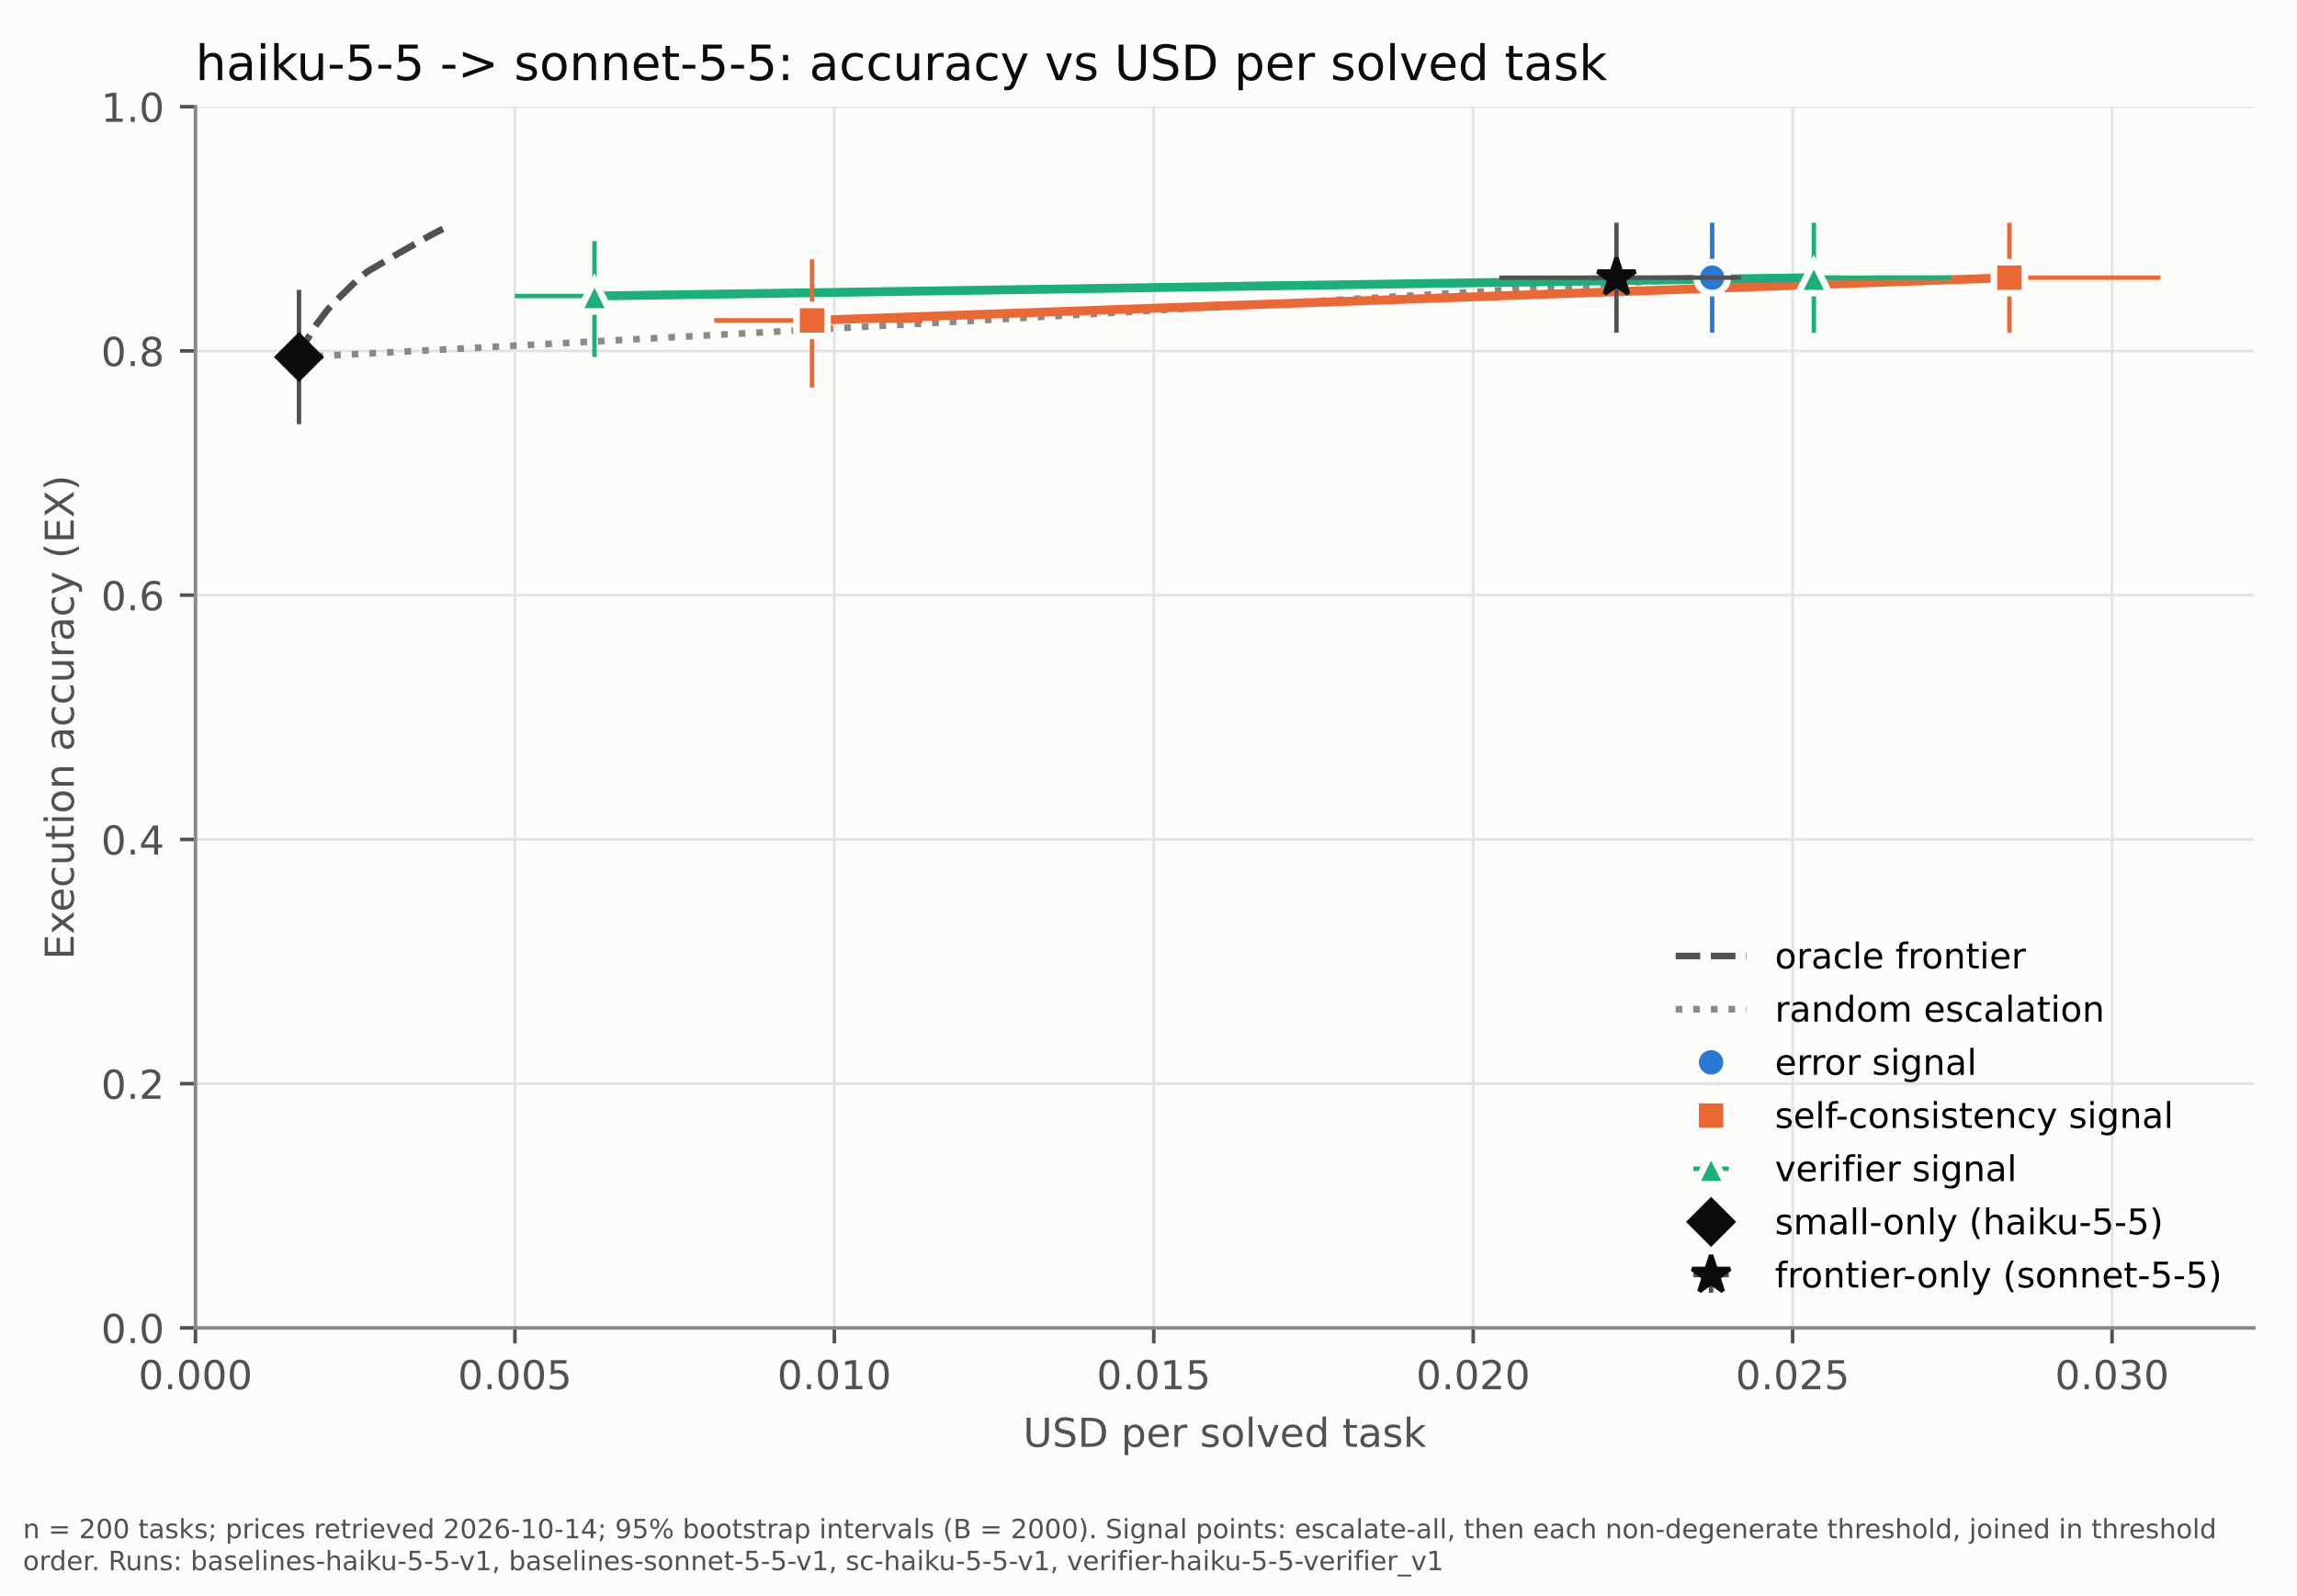
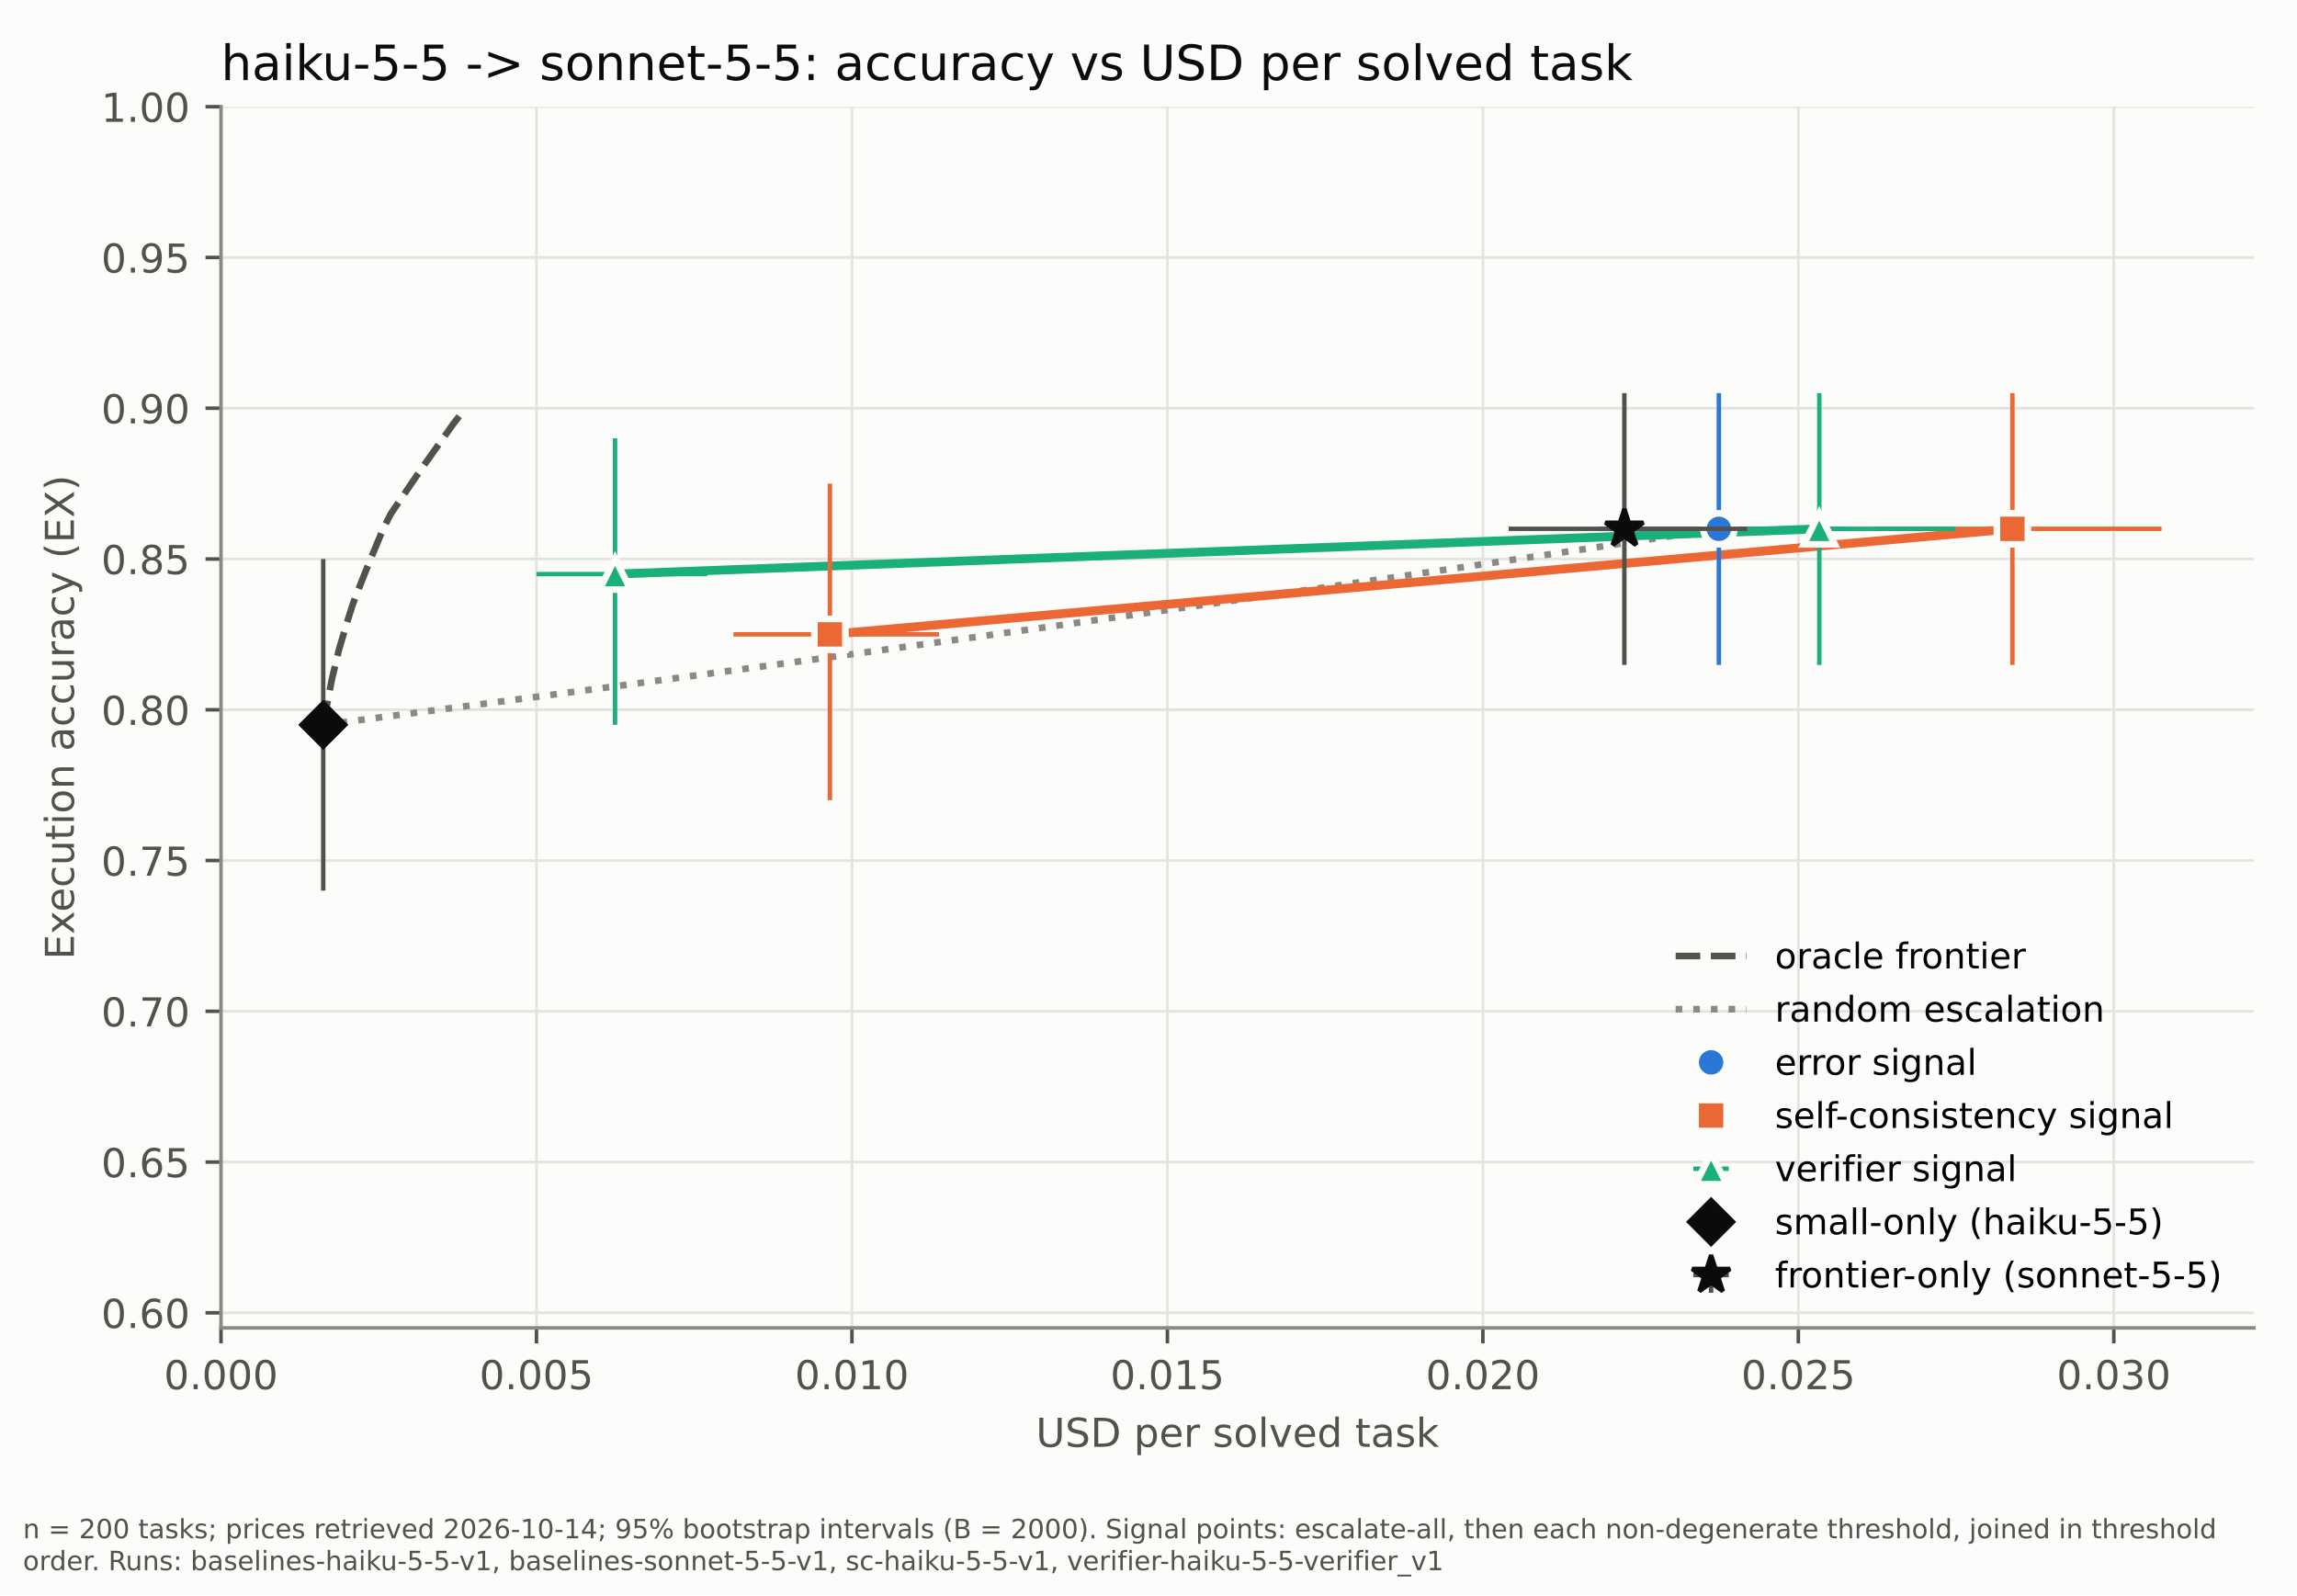
<svg xmlns="http://www.w3.org/2000/svg" xmlns:xlink="http://www.w3.org/1999/xlink" width="518.4pt" height="360pt" viewBox="0 0 518.4 360" version="1.1">
  <defs>
    <style type="text/css">*{stroke-linejoin: round; stroke-linecap: butt}</style>
  </defs>
  <g id="figure_1">
    <g id="patch_1">
      <path d="M 0 360  L 518.4 360  L 518.4 0  L 0 0  z " style="fill: #fcfcfb" />
    </g>
    <g id="axes_1">
      <g id="patch_2">
-         <path d="M 44.12 299.68  L 508.68 299.68  L 508.68 24.077  L 44.12 24.077  z " style="fill: #fcfcfb" />
+         <path d="M 49.88 299.68  L 508.68 299.68  L 508.68 24.077  L 49.88 24.077  z " style="fill: #fcfcfb" />
      </g>
      <g id="matplotlib.axis_1">
        <g id="xtick_1">
          <g id="line2d_1">
-             <path d="M 44.12 299.68  L 44.12 24.077  " clip-path="url(#p2592dd1ac9)" style="fill: none; stroke: #e4e3df; stroke-width: 0.6; stroke-linecap: square" />
+             <path d="M 49.88 299.68  L 49.88 24.077  " clip-path="url(#pf65596e680)" style="fill: none; stroke: #e4e3df; stroke-width: 0.6; stroke-linecap: square" />
          </g>
          <g id="line2d_2">
            <defs>
              <path id="m976dc14677" d="M 0 0  L 0 3.5  " style="stroke: #52514e; stroke-width: 0.8" />
            </defs>
            <g>
-               <use xlink:href="#m976dc14677" x="44.12" y="299.68" style="fill: #52514e; stroke: #52514e; stroke-width: 0.8" />
+               <use xlink:href="#m976dc14677" x="49.88" y="299.68" style="fill: #52514e; stroke: #52514e; stroke-width: 0.8" />
            </g>
          </g>
          <g id="text_1">
-             <text style="font-size: 9px; font-family: 'DejaVu Sans', 'Bitstream Vera Sans', 'Computer Modern Sans Serif', 'Lucida Grande', 'Verdana', 'Geneva', 'Lucid', 'Arial', 'Helvetica', 'Avant Garde', sans-serif; text-anchor: middle; fill: #52514e" x="44.12" y="313.518" transform="rotate(-0 44.12 313.5179)">0.000</text>
+             <text style="font-size: 9px; font-family: 'DejaVu Sans', 'Bitstream Vera Sans', 'Computer Modern Sans Serif', 'Lucida Grande', 'Verdana', 'Geneva', 'Lucid', 'Arial', 'Helvetica', 'Avant Garde', sans-serif; text-anchor: middle; fill: #52514e" x="49.88" y="313.518" transform="rotate(-0 49.88 313.5179)">0.000</text>
          </g>
        </g>
        <g id="xtick_2">
          <g id="line2d_3">
-             <path d="M 116.21 299.68  L 116.21 24.077  " clip-path="url(#p2592dd1ac9)" style="fill: none; stroke: #e4e3df; stroke-width: 0.6; stroke-linecap: square" />
+             <path d="M 121.076 299.68  L 121.076 24.077  " clip-path="url(#pf65596e680)" style="fill: none; stroke: #e4e3df; stroke-width: 0.6; stroke-linecap: square" />
          </g>
          <g id="line2d_4">
            <g>
-               <use xlink:href="#m976dc14677" x="116.21" y="299.68" style="fill: #52514e; stroke: #52514e; stroke-width: 0.8" />
+               <use xlink:href="#m976dc14677" x="121.076" y="299.68" style="fill: #52514e; stroke: #52514e; stroke-width: 0.8" />
            </g>
          </g>
          <g id="text_2">
-             <text style="font-size: 9px; font-family: 'DejaVu Sans', 'Bitstream Vera Sans', 'Computer Modern Sans Serif', 'Lucida Grande', 'Verdana', 'Geneva', 'Lucid', 'Arial', 'Helvetica', 'Avant Garde', sans-serif; text-anchor: middle; fill: #52514e" x="116.21" y="313.518" transform="rotate(-0 116.21 313.5179)">0.005</text>
+             <text style="font-size: 9px; font-family: 'DejaVu Sans', 'Bitstream Vera Sans', 'Computer Modern Sans Serif', 'Lucida Grande', 'Verdana', 'Geneva', 'Lucid', 'Arial', 'Helvetica', 'Avant Garde', sans-serif; text-anchor: middle; fill: #52514e" x="121.076" y="313.518" transform="rotate(-0 121.0762 313.5179)">0.005</text>
          </g>
        </g>
        <g id="xtick_3">
          <g id="line2d_5">
-             <path d="M 188.3 299.68  L 188.3 24.077  " clip-path="url(#p2592dd1ac9)" style="fill: none; stroke: #e4e3df; stroke-width: 0.6; stroke-linecap: square" />
+             <path d="M 192.272 299.68  L 192.272 24.077  " clip-path="url(#pf65596e680)" style="fill: none; stroke: #e4e3df; stroke-width: 0.6; stroke-linecap: square" />
          </g>
          <g id="line2d_6">
            <g>
-               <use xlink:href="#m976dc14677" x="188.3" y="299.68" style="fill: #52514e; stroke: #52514e; stroke-width: 0.8" />
+               <use xlink:href="#m976dc14677" x="192.272" y="299.68" style="fill: #52514e; stroke: #52514e; stroke-width: 0.8" />
            </g>
          </g>
          <g id="text_3">
-             <text style="font-size: 9px; font-family: 'DejaVu Sans', 'Bitstream Vera Sans', 'Computer Modern Sans Serif', 'Lucida Grande', 'Verdana', 'Geneva', 'Lucid', 'Arial', 'Helvetica', 'Avant Garde', sans-serif; text-anchor: middle; fill: #52514e" x="188.3" y="313.518" transform="rotate(-0 188.3 313.5179)">0.010</text>
+             <text style="font-size: 9px; font-family: 'DejaVu Sans', 'Bitstream Vera Sans', 'Computer Modern Sans Serif', 'Lucida Grande', 'Verdana', 'Geneva', 'Lucid', 'Arial', 'Helvetica', 'Avant Garde', sans-serif; text-anchor: middle; fill: #52514e" x="192.272" y="313.518" transform="rotate(-0 192.2723 313.5179)">0.010</text>
          </g>
        </g>
        <g id="xtick_4">
          <g id="line2d_7">
-             <path d="M 260.39 299.68  L 260.39 24.077  " clip-path="url(#p2592dd1ac9)" style="fill: none; stroke: #e4e3df; stroke-width: 0.6; stroke-linecap: square" />
+             <path d="M 263.469 299.68  L 263.469 24.077  " clip-path="url(#pf65596e680)" style="fill: none; stroke: #e4e3df; stroke-width: 0.6; stroke-linecap: square" />
          </g>
          <g id="line2d_8">
            <g>
-               <use xlink:href="#m976dc14677" x="260.39" y="299.68" style="fill: #52514e; stroke: #52514e; stroke-width: 0.8" />
+               <use xlink:href="#m976dc14677" x="263.469" y="299.68" style="fill: #52514e; stroke: #52514e; stroke-width: 0.8" />
            </g>
          </g>
          <g id="text_4">
-             <text style="font-size: 9px; font-family: 'DejaVu Sans', 'Bitstream Vera Sans', 'Computer Modern Sans Serif', 'Lucida Grande', 'Verdana', 'Geneva', 'Lucid', 'Arial', 'Helvetica', 'Avant Garde', sans-serif; text-anchor: middle; fill: #52514e" x="260.39" y="313.518" transform="rotate(-0 260.39 313.5179)">0.015</text>
+             <text style="font-size: 9px; font-family: 'DejaVu Sans', 'Bitstream Vera Sans', 'Computer Modern Sans Serif', 'Lucida Grande', 'Verdana', 'Geneva', 'Lucid', 'Arial', 'Helvetica', 'Avant Garde', sans-serif; text-anchor: middle; fill: #52514e" x="263.469" y="313.518" transform="rotate(-0 263.4685 313.5179)">0.015</text>
          </g>
        </g>
        <g id="xtick_5">
          <g id="line2d_9">
-             <path d="M 332.48 299.68  L 332.48 24.077  " clip-path="url(#p2592dd1ac9)" style="fill: none; stroke: #e4e3df; stroke-width: 0.6; stroke-linecap: square" />
+             <path d="M 334.665 299.68  L 334.665 24.077  " clip-path="url(#pf65596e680)" style="fill: none; stroke: #e4e3df; stroke-width: 0.6; stroke-linecap: square" />
          </g>
          <g id="line2d_10">
            <g>
-               <use xlink:href="#m976dc14677" x="332.48" y="299.68" style="fill: #52514e; stroke: #52514e; stroke-width: 0.8" />
+               <use xlink:href="#m976dc14677" x="334.665" y="299.68" style="fill: #52514e; stroke: #52514e; stroke-width: 0.8" />
            </g>
          </g>
          <g id="text_5">
-             <text style="font-size: 9px; font-family: 'DejaVu Sans', 'Bitstream Vera Sans', 'Computer Modern Sans Serif', 'Lucida Grande', 'Verdana', 'Geneva', 'Lucid', 'Arial', 'Helvetica', 'Avant Garde', sans-serif; text-anchor: middle; fill: #52514e" x="332.48" y="313.518" transform="rotate(-0 332.48 313.5179)">0.020</text>
+             <text style="font-size: 9px; font-family: 'DejaVu Sans', 'Bitstream Vera Sans', 'Computer Modern Sans Serif', 'Lucida Grande', 'Verdana', 'Geneva', 'Lucid', 'Arial', 'Helvetica', 'Avant Garde', sans-serif; text-anchor: middle; fill: #52514e" x="334.665" y="313.518" transform="rotate(-0 334.6647 313.5179)">0.020</text>
          </g>
        </g>
        <g id="xtick_6">
          <g id="line2d_11">
-             <path d="M 404.57 299.68  L 404.57 24.077  " clip-path="url(#p2592dd1ac9)" style="fill: none; stroke: #e4e3df; stroke-width: 0.6; stroke-linecap: square" />
+             <path d="M 405.861 299.68  L 405.861 24.077  " clip-path="url(#pf65596e680)" style="fill: none; stroke: #e4e3df; stroke-width: 0.6; stroke-linecap: square" />
          </g>
          <g id="line2d_12">
            <g>
-               <use xlink:href="#m976dc14677" x="404.57" y="299.68" style="fill: #52514e; stroke: #52514e; stroke-width: 0.8" />
+               <use xlink:href="#m976dc14677" x="405.861" y="299.68" style="fill: #52514e; stroke: #52514e; stroke-width: 0.8" />
            </g>
          </g>
          <g id="text_6">
-             <text style="font-size: 9px; font-family: 'DejaVu Sans', 'Bitstream Vera Sans', 'Computer Modern Sans Serif', 'Lucida Grande', 'Verdana', 'Geneva', 'Lucid', 'Arial', 'Helvetica', 'Avant Garde', sans-serif; text-anchor: middle; fill: #52514e" x="404.57" y="313.518" transform="rotate(-0 404.57 313.5179)">0.025</text>
+             <text style="font-size: 9px; font-family: 'DejaVu Sans', 'Bitstream Vera Sans', 'Computer Modern Sans Serif', 'Lucida Grande', 'Verdana', 'Geneva', 'Lucid', 'Arial', 'Helvetica', 'Avant Garde', sans-serif; text-anchor: middle; fill: #52514e" x="405.861" y="313.518" transform="rotate(-0 405.8609 313.5179)">0.025</text>
          </g>
        </g>
        <g id="xtick_7">
          <g id="line2d_13">
-             <path d="M 476.66 299.68  L 476.66 24.077  " clip-path="url(#p2592dd1ac9)" style="fill: none; stroke: #e4e3df; stroke-width: 0.6; stroke-linecap: square" />
+             <path d="M 477.057 299.68  L 477.057 24.077  " clip-path="url(#pf65596e680)" style="fill: none; stroke: #e4e3df; stroke-width: 0.6; stroke-linecap: square" />
          </g>
          <g id="line2d_14">
            <g>
-               <use xlink:href="#m976dc14677" x="476.66" y="299.68" style="fill: #52514e; stroke: #52514e; stroke-width: 0.8" />
+               <use xlink:href="#m976dc14677" x="477.057" y="299.68" style="fill: #52514e; stroke: #52514e; stroke-width: 0.8" />
            </g>
          </g>
          <g id="text_7">
-             <text style="font-size: 9px; font-family: 'DejaVu Sans', 'Bitstream Vera Sans', 'Computer Modern Sans Serif', 'Lucida Grande', 'Verdana', 'Geneva', 'Lucid', 'Arial', 'Helvetica', 'Avant Garde', sans-serif; text-anchor: middle; fill: #52514e" x="476.66" y="313.518" transform="rotate(-0 476.66 313.5179)">0.030</text>
+             <text style="font-size: 9px; font-family: 'DejaVu Sans', 'Bitstream Vera Sans', 'Computer Modern Sans Serif', 'Lucida Grande', 'Verdana', 'Geneva', 'Lucid', 'Arial', 'Helvetica', 'Avant Garde', sans-serif; text-anchor: middle; fill: #52514e" x="477.057" y="313.518" transform="rotate(-0 477.057 313.5179)">0.030</text>
          </g>
        </g>
        <g id="text_8">
-           <text style="font-size: 9px; font-family: 'DejaVu Sans', 'Bitstream Vera Sans', 'Computer Modern Sans Serif', 'Lucida Grande', 'Verdana', 'Geneva', 'Lucid', 'Arial', 'Helvetica', 'Avant Garde', sans-serif; text-anchor: middle; fill: #52514e" x="276.4" y="326.519" transform="rotate(-0 276.4 326.5186)">USD per solved task</text>
+           <text style="font-size: 9px; font-family: 'DejaVu Sans', 'Bitstream Vera Sans', 'Computer Modern Sans Serif', 'Lucida Grande', 'Verdana', 'Geneva', 'Lucid', 'Arial', 'Helvetica', 'Avant Garde', sans-serif; text-anchor: middle; fill: #52514e" x="279.28" y="326.519" transform="rotate(-0 279.28 326.5186)">USD per solved task</text>
        </g>
      </g>
      <g id="matplotlib.axis_2">
        <g id="ytick_1">
          <g id="line2d_15">
-             <path d="M 44.12 299.68  L 508.68 299.68  " clip-path="url(#p2592dd1ac9)" style="fill: none; stroke: #e4e3df; stroke-width: 0.6; stroke-linecap: square" />
+             <path d="M 49.88 296.277  L 508.68 296.277  " clip-path="url(#pf65596e680)" style="fill: none; stroke: #e4e3df; stroke-width: 0.6; stroke-linecap: square" />
          </g>
          <g id="line2d_16">
            <defs>
              <path id="mf46361f06f" d="M 0 0  L -3.5 0  " style="stroke: #52514e; stroke-width: 0.8" />
            </defs>
            <g>
-               <use xlink:href="#mf46361f06f" x="44.12" y="299.68" style="fill: #52514e; stroke: #52514e; stroke-width: 0.8" />
+               <use xlink:href="#mf46361f06f" x="49.88" y="296.277" style="fill: #52514e; stroke: #52514e; stroke-width: 0.8" />
            </g>
          </g>
          <g id="text_9">
-             <text style="font-size: 9px; font-family: 'DejaVu Sans', 'Bitstream Vera Sans', 'Computer Modern Sans Serif', 'Lucida Grande', 'Verdana', 'Geneva', 'Lucid', 'Arial', 'Helvetica', 'Avant Garde', sans-serif; text-anchor: end; fill: #52514e" x="37.12" y="303.099" transform="rotate(-0 37.12 303.0989)">0.0</text>
+             <text style="font-size: 9px; font-family: 'DejaVu Sans', 'Bitstream Vera Sans', 'Computer Modern Sans Serif', 'Lucida Grande', 'Verdana', 'Geneva', 'Lucid', 'Arial', 'Helvetica', 'Avant Garde', sans-serif; text-anchor: end; fill: #52514e" x="42.88" y="299.696" transform="rotate(-0 42.88 299.6964)">0.60</text>
          </g>
        </g>
        <g id="ytick_2">
          <g id="line2d_17">
-             <path d="M 44.12 244.559  L 508.68 244.559  " clip-path="url(#p2592dd1ac9)" style="fill: none; stroke: #e4e3df; stroke-width: 0.6; stroke-linecap: square" />
+             <path d="M 49.88 262.252  L 508.68 262.252  " clip-path="url(#pf65596e680)" style="fill: none; stroke: #e4e3df; stroke-width: 0.6; stroke-linecap: square" />
          </g>
          <g id="line2d_18">
            <g>
-               <use xlink:href="#mf46361f06f" x="44.12" y="244.559" style="fill: #52514e; stroke: #52514e; stroke-width: 0.8" />
+               <use xlink:href="#mf46361f06f" x="49.88" y="262.252" style="fill: #52514e; stroke: #52514e; stroke-width: 0.8" />
            </g>
          </g>
          <g id="text_10">
-             <text style="font-size: 9px; font-family: 'DejaVu Sans', 'Bitstream Vera Sans', 'Computer Modern Sans Serif', 'Lucida Grande', 'Verdana', 'Geneva', 'Lucid', 'Arial', 'Helvetica', 'Avant Garde', sans-serif; text-anchor: end; fill: #52514e" x="37.12" y="247.978" transform="rotate(-0 37.12 247.9784)">0.2</text>
+             <text style="font-size: 9px; font-family: 'DejaVu Sans', 'Bitstream Vera Sans', 'Computer Modern Sans Serif', 'Lucida Grande', 'Verdana', 'Geneva', 'Lucid', 'Arial', 'Helvetica', 'Avant Garde', sans-serif; text-anchor: end; fill: #52514e" x="42.88" y="265.671" transform="rotate(-0 42.88 265.6714)">0.65</text>
          </g>
        </g>
        <g id="ytick_3">
          <g id="line2d_19">
-             <path d="M 44.12 189.439  L 508.68 189.439  " clip-path="url(#p2592dd1ac9)" style="fill: none; stroke: #e4e3df; stroke-width: 0.6; stroke-linecap: square" />
+             <path d="M 49.88 228.227  L 508.68 228.227  " clip-path="url(#pf65596e680)" style="fill: none; stroke: #e4e3df; stroke-width: 0.6; stroke-linecap: square" />
          </g>
          <g id="line2d_20">
            <g>
-               <use xlink:href="#mf46361f06f" x="44.12" y="189.439" style="fill: #52514e; stroke: #52514e; stroke-width: 0.8" />
+               <use xlink:href="#mf46361f06f" x="49.88" y="228.227" style="fill: #52514e; stroke: #52514e; stroke-width: 0.8" />
            </g>
          </g>
          <g id="text_11">
-             <text style="font-size: 9px; font-family: 'DejaVu Sans', 'Bitstream Vera Sans', 'Computer Modern Sans Serif', 'Lucida Grande', 'Verdana', 'Geneva', 'Lucid', 'Arial', 'Helvetica', 'Avant Garde', sans-serif; text-anchor: end; fill: #52514e" x="37.12" y="192.858" transform="rotate(-0 37.12 192.8579)">0.4</text>
+             <text style="font-size: 9px; font-family: 'DejaVu Sans', 'Bitstream Vera Sans', 'Computer Modern Sans Serif', 'Lucida Grande', 'Verdana', 'Geneva', 'Lucid', 'Arial', 'Helvetica', 'Avant Garde', sans-serif; text-anchor: end; fill: #52514e" x="42.88" y="231.646" transform="rotate(-0 42.88 231.6464)">0.70</text>
          </g>
        </g>
        <g id="ytick_4">
          <g id="line2d_21">
-             <path d="M 44.12 134.318  L 508.68 134.318  " clip-path="url(#p2592dd1ac9)" style="fill: none; stroke: #e4e3df; stroke-width: 0.6; stroke-linecap: square" />
+             <path d="M 49.88 194.202  L 508.68 194.202  " clip-path="url(#pf65596e680)" style="fill: none; stroke: #e4e3df; stroke-width: 0.6; stroke-linecap: square" />
          </g>
          <g id="line2d_22">
            <g>
-               <use xlink:href="#mf46361f06f" x="44.12" y="134.318" style="fill: #52514e; stroke: #52514e; stroke-width: 0.8" />
+               <use xlink:href="#mf46361f06f" x="49.88" y="194.202" style="fill: #52514e; stroke: #52514e; stroke-width: 0.8" />
            </g>
          </g>
          <g id="text_12">
-             <text style="font-size: 9px; font-family: 'DejaVu Sans', 'Bitstream Vera Sans', 'Computer Modern Sans Serif', 'Lucida Grande', 'Verdana', 'Geneva', 'Lucid', 'Arial', 'Helvetica', 'Avant Garde', sans-serif; text-anchor: end; fill: #52514e" x="37.12" y="137.737" transform="rotate(-0 37.12 137.7374)">0.6</text>
+             <text style="font-size: 9px; font-family: 'DejaVu Sans', 'Bitstream Vera Sans', 'Computer Modern Sans Serif', 'Lucida Grande', 'Verdana', 'Geneva', 'Lucid', 'Arial', 'Helvetica', 'Avant Garde', sans-serif; text-anchor: end; fill: #52514e" x="42.88" y="197.621" transform="rotate(-0 42.88 197.6214)">0.75</text>
          </g>
        </g>
        <g id="ytick_5">
          <g id="line2d_23">
-             <path d="M 44.12 79.198  L 508.68 79.198  " clip-path="url(#p2592dd1ac9)" style="fill: none; stroke: #e4e3df; stroke-width: 0.6; stroke-linecap: square" />
+             <path d="M 49.88 160.177  L 508.68 160.177  " clip-path="url(#pf65596e680)" style="fill: none; stroke: #e4e3df; stroke-width: 0.6; stroke-linecap: square" />
          </g>
          <g id="line2d_24">
            <g>
-               <use xlink:href="#mf46361f06f" x="44.12" y="79.198" style="fill: #52514e; stroke: #52514e; stroke-width: 0.8" />
+               <use xlink:href="#mf46361f06f" x="49.88" y="160.177" style="fill: #52514e; stroke: #52514e; stroke-width: 0.8" />
            </g>
          </g>
          <g id="text_13">
-             <text style="font-size: 9px; font-family: 'DejaVu Sans', 'Bitstream Vera Sans', 'Computer Modern Sans Serif', 'Lucida Grande', 'Verdana', 'Geneva', 'Lucid', 'Arial', 'Helvetica', 'Avant Garde', sans-serif; text-anchor: end; fill: #52514e" x="37.12" y="82.617" transform="rotate(-0 37.12 82.61688)">0.8</text>
+             <text style="font-size: 9px; font-family: 'DejaVu Sans', 'Bitstream Vera Sans', 'Computer Modern Sans Serif', 'Lucida Grande', 'Verdana', 'Geneva', 'Lucid', 'Arial', 'Helvetica', 'Avant Garde', sans-serif; text-anchor: end; fill: #52514e" x="42.88" y="163.596" transform="rotate(-0 42.88 163.5964)">0.80</text>
          </g>
        </g>
        <g id="ytick_6">
          <g id="line2d_25">
-             <path d="M 44.12 24.077  L 508.68 24.077  " clip-path="url(#p2592dd1ac9)" style="fill: none; stroke: #e4e3df; stroke-width: 0.6; stroke-linecap: square" />
+             <path d="M 49.88 126.152  L 508.68 126.152  " clip-path="url(#pf65596e680)" style="fill: none; stroke: #e4e3df; stroke-width: 0.6; stroke-linecap: square" />
          </g>
          <g id="line2d_26">
            <g>
-               <use xlink:href="#mf46361f06f" x="44.12" y="24.077" style="fill: #52514e; stroke: #52514e; stroke-width: 0.8" />
+               <use xlink:href="#mf46361f06f" x="49.88" y="126.152" style="fill: #52514e; stroke: #52514e; stroke-width: 0.8" />
            </g>
          </g>
          <g id="text_14">
-             <text style="font-size: 9px; font-family: 'DejaVu Sans', 'Bitstream Vera Sans', 'Computer Modern Sans Serif', 'Lucida Grande', 'Verdana', 'Geneva', 'Lucid', 'Arial', 'Helvetica', 'Avant Garde', sans-serif; text-anchor: end; fill: #52514e" x="37.12" y="27.496" transform="rotate(-0 37.12 27.49637)">1.0</text>
-           </g>
-         </g>
-         <g id="text_15">
-           <text style="font-size: 9px; font-family: 'DejaVu Sans', 'Bitstream Vera Sans', 'Computer Modern Sans Serif', 'Lucida Grande', 'Verdana', 'Geneva', 'Lucid', 'Arial', 'Helvetica', 'Avant Garde', sans-serif; text-anchor: middle; fill: #52514e" x="16.645" y="161.879" transform="rotate(-90 16.64508 161.8787)">Execution accuracy (EX)</text>
-         </g>
-       </g>
-       <g id="line2d_27">
-         <path d="M 67.481 80.576  L 68.121 79.198  L 68.78 77.82  L 69.434 76.442  L 70.259 75.064  L 71.081 73.686  L 72.11 72.308  L 73.144 70.93  L 74.231 69.552  L 75.56 68.174  L 76.917 66.796  L 78.325 65.418  L 79.74 64.04  L 81.188 62.662  L 82.931 61.284  L 85.279 59.906  L 87.608 58.528  L 89.973 57.15  L 92.405 55.772  L 94.858 54.394  L 97.303 53.016  L 99.97 51.638  " clip-path="url(#p2592dd1ac9)" style="fill: none; stroke-dasharray: 5.55,2.4; stroke-dashoffset: 0; stroke: #52514e; stroke-width: 1.5" />
-       </g>
-       <g id="line2d_28">
-         <path d="M 67.481 80.576  L 84.66 79.68  L 101.701 78.785  L 118.604 77.889  L 135.371 76.993  L 152.003 76.097  L 168.503 75.202  L 184.872 74.306  L 201.111 73.41  L 217.222 72.515  L 233.207 71.619  L 249.066 70.723  L 264.802 69.827  L 280.415 68.932  L 295.908 68.036  L 311.282 67.14  L 326.538 66.245  L 341.676 65.349  L 356.7 64.453  L 371.61 63.557  L 386.407 62.662  " clip-path="url(#p2592dd1ac9)" style="fill: none; stroke-dasharray: 1.5,2.475; stroke-dashoffset: 0; stroke: #8a8984; stroke-width: 1.5" />
+             <text style="font-size: 9px; font-family: 'DejaVu Sans', 'Bitstream Vera Sans', 'Computer Modern Sans Serif', 'Lucida Grande', 'Verdana', 'Geneva', 'Lucid', 'Arial', 'Helvetica', 'Avant Garde', sans-serif; text-anchor: end; fill: #52514e" x="42.88" y="129.571" transform="rotate(-0 42.88 129.5714)">0.85</text>
+           </g>
+         </g>
+         <g id="ytick_7">
+           <g id="line2d_27">
+             <path d="M 49.88 92.127  L 508.68 92.127  " clip-path="url(#pf65596e680)" style="fill: none; stroke: #e4e3df; stroke-width: 0.6; stroke-linecap: square" />
+           </g>
+           <g id="line2d_28">
+             <g>
+               <use xlink:href="#mf46361f06f" x="49.88" y="92.127" style="fill: #52514e; stroke: #52514e; stroke-width: 0.8" />
+             </g>
+           </g>
+           <g id="text_15">
+             <text style="font-size: 9px; font-family: 'DejaVu Sans', 'Bitstream Vera Sans', 'Computer Modern Sans Serif', 'Lucida Grande', 'Verdana', 'Geneva', 'Lucid', 'Arial', 'Helvetica', 'Avant Garde', sans-serif; text-anchor: end; fill: #52514e" x="42.88" y="95.546" transform="rotate(-0 42.88 95.54639)">0.90</text>
+           </g>
+         </g>
+         <g id="ytick_8">
+           <g id="line2d_29">
+             <path d="M 49.88 58.102  L 508.68 58.102  " clip-path="url(#pf65596e680)" style="fill: none; stroke: #e4e3df; stroke-width: 0.6; stroke-linecap: square" />
+           </g>
+           <g id="line2d_30">
+             <g>
+               <use xlink:href="#mf46361f06f" x="49.88" y="58.102" style="fill: #52514e; stroke: #52514e; stroke-width: 0.8" />
+             </g>
+           </g>
+           <g id="text_16">
+             <text style="font-size: 9px; font-family: 'DejaVu Sans', 'Bitstream Vera Sans', 'Computer Modern Sans Serif', 'Lucida Grande', 'Verdana', 'Geneva', 'Lucid', 'Arial', 'Helvetica', 'Avant Garde', sans-serif; text-anchor: end; fill: #52514e" x="42.88" y="61.521" transform="rotate(-0 42.88 61.52138)">0.95</text>
+           </g>
+         </g>
+         <g id="ytick_9">
+           <g id="line2d_31">
+             <path d="M 49.88 24.077  L 508.68 24.077  " clip-path="url(#pf65596e680)" style="fill: none; stroke: #e4e3df; stroke-width: 0.6; stroke-linecap: square" />
+           </g>
+           <g id="line2d_32">
+             <g>
+               <use xlink:href="#mf46361f06f" x="49.88" y="24.077" style="fill: #52514e; stroke: #52514e; stroke-width: 0.8" />
+             </g>
+           </g>
+           <g id="text_17">
+             <text style="font-size: 9px; font-family: 'DejaVu Sans', 'Bitstream Vera Sans', 'Computer Modern Sans Serif', 'Lucida Grande', 'Verdana', 'Geneva', 'Lucid', 'Arial', 'Helvetica', 'Avant Garde', sans-serif; text-anchor: end; fill: #52514e" x="42.88" y="27.496" transform="rotate(-0 42.88 27.49637)">1.00</text>
+           </g>
+         </g>
+         <g id="text_18">
+           <text style="font-size: 9px; font-family: 'DejaVu Sans', 'Bitstream Vera Sans', 'Computer Modern Sans Serif', 'Lucida Grande', 'Verdana', 'Geneva', 'Lucid', 'Arial', 'Helvetica', 'Avant Garde', sans-serif; text-anchor: middle; fill: #52514e" x="16.679" y="161.879" transform="rotate(-90 16.67883 161.8787)">Execution accuracy (EX)</text>
+         </g>
+       </g>
+       <g id="line2d_33">
+         <path d="M 72.951 163.58  L 73.584 160.177  L 74.235 156.775  L 74.88 153.372  L 75.695 149.97  L 76.507 146.567  L 77.523 143.165  L 78.544 139.762  L 79.617 136.36  L 80.93 132.957  L 82.27 129.555  L 83.661 126.152  L 85.058 122.75  L 86.489 119.347  L 88.21 115.945  L 90.529 112.542  L 92.829 109.14  L 95.165 105.737  L 97.566 102.335  L 99.989 98.932  L 102.403 95.53  L 105.037 92.127  " clip-path="url(#pf65596e680)" style="fill: none; stroke-dasharray: 5.55,2.4; stroke-dashoffset: 0; stroke: #52514e; stroke-width: 1.5" />
+       </g>
+       <g id="line2d_34">
+         <path d="M 72.951 163.58  L 89.918 161.368  L 106.747 159.157  L 123.44 156.945  L 139.999 154.733  L 156.426 152.522  L 172.721 150.31  L 188.887 148.099  L 204.925 145.887  L 220.836 143.675  L 236.622 141.464  L 252.285 139.252  L 267.826 137.04  L 283.246 134.829  L 298.547 132.617  L 313.729 130.406  L 328.796 128.194  L 343.747 125.982  L 358.585 123.771  L 373.309 121.559  L 387.923 119.347  " clip-path="url(#pf65596e680)" style="fill: none; stroke-dasharray: 1.5,2.475; stroke-dashoffset: 0; stroke: #8a8984; stroke-width: 1.5" />
      </g>
      <g id="patch_3">
-         <path d="M 44.12 299.68  L 44.12 24.077  " style="fill: none; stroke: #8a8984; stroke-width: 0.8; stroke-linejoin: miter; stroke-linecap: square" />
+         <path d="M 49.88 299.68  L 49.88 24.077  " style="fill: none; stroke: #8a8984; stroke-width: 0.8; stroke-linejoin: miter; stroke-linecap: square" />
      </g>
      <g id="patch_4">
-         <path d="M 44.12 299.68  L 508.68 299.68  " style="fill: none; stroke: #8a8984; stroke-width: 0.8; stroke-linejoin: miter; stroke-linecap: square" />
-       </g>
-       <g id="line2d_29">
-         <path d="M 386.407 62.662  " clip-path="url(#p2592dd1ac9)" style="fill: none; stroke: #2a78d6; stroke-width: 2; stroke-linecap: square" />
-       </g>
-       <g id="line2d_30">
-         <path d="M 453.488 62.662  L 183.262 72.308  " clip-path="url(#p2592dd1ac9)" style="fill: none; stroke: #eb6834; stroke-width: 2; stroke-linecap: square" />
-       </g>
-       <g id="line2d_31">
-         <path d="M 409.359 62.662  L 134.165 66.796  " clip-path="url(#p2592dd1ac9)" style="fill: none; stroke: #1baf7a; stroke-width: 2; stroke-linecap: square" />
-       </g>
-       <g id="text_16">
-         <text style="font-size: 11px; font-family: 'DejaVu Sans', 'Bitstream Vera Sans', 'Computer Modern Sans Serif', 'Lucida Grande', 'Verdana', 'Geneva', 'Lucid', 'Arial', 'Helvetica', 'Avant Garde', sans-serif; text-anchor: start; fill: #0b0b0b" x="44.12" y="18.077" transform="rotate(-0 44.12 18.07742)">haiku-5-5 -&gt; sonnet-5-5: accuracy vs USD per solved task</text>
+         <path d="M 49.88 299.68  L 508.68 299.68  " style="fill: none; stroke: #8a8984; stroke-width: 0.8; stroke-linejoin: miter; stroke-linecap: square" />
+       </g>
+       <g id="line2d_35">
+         <path d="M 387.923 119.347  " clip-path="url(#pf65596e680)" style="fill: none; stroke: #2a78d6; stroke-width: 2; stroke-linecap: square" />
+       </g>
+       <g id="line2d_36">
+         <path d="M 454.172 119.347  L 187.297 143.165  " clip-path="url(#pf65596e680)" style="fill: none; stroke: #eb6834; stroke-width: 2; stroke-linecap: square" />
+       </g>
+       <g id="line2d_37">
+         <path d="M 410.591 119.347  L 138.808 129.555  " clip-path="url(#pf65596e680)" style="fill: none; stroke: #1baf7a; stroke-width: 2; stroke-linecap: square" />
+       </g>
+       <g id="text_19">
+         <text style="font-size: 11px; font-family: 'DejaVu Sans', 'Bitstream Vera Sans', 'Computer Modern Sans Serif', 'Lucida Grande', 'Verdana', 'Geneva', 'Lucid', 'Arial', 'Helvetica', 'Avant Garde', sans-serif; text-anchor: start; fill: #0b0b0b" x="49.88" y="18.077" transform="rotate(-0 49.88 18.07742)">haiku-5-5 -&gt; sonnet-5-5: accuracy vs USD per solved task</text>
      </g>
      <g id="LineCollection_1">
-         <path d="M 358.655 62.662  L 415.567 62.662  " clip-path="url(#p2592dd1ac9)" style="fill: none; stroke: #2a78d6" />
+         <path d="M 360.515 119.347  L 416.722 119.347  " clip-path="url(#pf65596e680)" style="fill: none; stroke: #2a78d6" />
      </g>
      <g id="LineCollection_2">
-         <path d="M 386.407 75.098  L 386.407 50.26  " clip-path="url(#p2592dd1ac9)" style="fill: none; stroke: #2a78d6" />
+         <path d="M 387.923 150.055  L 387.923 88.725  " clip-path="url(#pf65596e680)" style="fill: none; stroke: #2a78d6" />
      </g>
      <g id="LineCollection_3">
-         <path d="M 421.643 62.662  L 487.571 62.662  " clip-path="url(#p2592dd1ac9)" style="fill: none; stroke: #eb6834" />
+         <path d="M 422.722 119.347  L 487.833 119.347  " clip-path="url(#pf65596e680)" style="fill: none; stroke: #eb6834" />
      </g>
      <g id="LineCollection_4">
-         <path d="M 453.488 75.098  L 453.488 50.26  " clip-path="url(#p2592dd1ac9)" style="fill: none; stroke: #eb6834" />
+         <path d="M 454.172 150.055  L 454.172 88.725  " clip-path="url(#pf65596e680)" style="fill: none; stroke: #eb6834" />
      </g>
      <g id="LineCollection_5">
-         <path d="M 161.21 72.308  L 208.211 72.308  " clip-path="url(#p2592dd1ac9)" style="fill: none; stroke: #eb6834" />
+         <path d="M 165.519 143.165  L 211.937 143.165  " clip-path="url(#pf65596e680)" style="fill: none; stroke: #eb6834" />
      </g>
      <g id="LineCollection_6">
-         <path d="M 183.262 87.466  L 183.262 58.528  " clip-path="url(#p2592dd1ac9)" style="fill: none; stroke: #eb6834" />
+         <path d="M 187.297 180.592  L 187.297 109.14  " clip-path="url(#pf65596e680)" style="fill: none; stroke: #eb6834" />
      </g>
      <g id="LineCollection_7">
-         <path d="M 380.217 62.662  L 440.48 62.662  " clip-path="url(#p2592dd1ac9)" style="fill: none; stroke: #1baf7a" />
+         <path d="M 381.81 119.347  L 441.326 119.347  " clip-path="url(#pf65596e680)" style="fill: none; stroke: #1baf7a" />
      </g>
      <g id="LineCollection_8">
-         <path d="M 409.359 75.098  L 409.359 50.26  " clip-path="url(#p2592dd1ac9)" style="fill: none; stroke: #1baf7a" />
+         <path d="M 410.591 150.055  L 410.591 88.725  " clip-path="url(#pf65596e680)" style="fill: none; stroke: #1baf7a" />
      </g>
      <g id="LineCollection_9">
-         <path d="M 116.205 66.796  L 155.227 66.796  " clip-path="url(#p2592dd1ac9)" style="fill: none; stroke: #1baf7a" />
+         <path d="M 121.071 129.555  L 159.61 129.555  " clip-path="url(#pf65596e680)" style="fill: none; stroke: #1baf7a" />
      </g>
      <g id="LineCollection_10">
-         <path d="M 134.165 80.576  L 134.165 54.394  " clip-path="url(#p2592dd1ac9)" style="fill: none; stroke: #1baf7a" />
-       </g>
-       <g id="line2d_32">
+         <path d="M 138.808 163.58  L 138.808 98.932  " clip-path="url(#pf65596e680)" style="fill: none; stroke: #1baf7a" />
+       </g>
+       <g id="line2d_38">
        <defs>
          <path id="m237905f2b1" d="M 0 3.5  C 0.928 3.5 1.819 3.131 2.475 2.475  C 3.131 1.819 3.5 0.928 3.5 0  C 3.5 -0.928 3.131 -1.819 2.475 -2.475  C 1.819 -3.131 0.928 -3.5 0 -3.5  C -0.928 -3.5 -1.819 -3.131 -2.475 -2.475  C -3.131 -1.819 -3.5 -0.928 -3.5 0  C -3.5 0.928 -3.131 1.819 -2.475 2.475  C -1.819 3.131 -0.928 3.5 0 3.5  z " style="stroke: #fcfcfb; stroke-width: 1.5" />
        </defs>
-         <g clip-path="url(#p2592dd1ac9)">
-           <use xlink:href="#m237905f2b1" x="386.407" y="62.662" style="fill: #2a78d6; stroke: #fcfcfb; stroke-width: 1.5" />
-         </g>
-       </g>
-       <g id="line2d_33">
+         <g clip-path="url(#pf65596e680)">
+           <use xlink:href="#m237905f2b1" x="387.923" y="119.347" style="fill: #2a78d6; stroke: #fcfcfb; stroke-width: 1.5" />
+         </g>
+       </g>
+       <g id="line2d_39">
        <defs>
          <path id="ma1aa9a6f80" d="M -3.5 3.5  L 3.5 3.5  L 3.5 -3.5  L -3.5 -3.5  z " style="stroke: #fcfcfb; stroke-width: 1.5; stroke-linejoin: miter" />
        </defs>
-         <g clip-path="url(#p2592dd1ac9)">
-           <use xlink:href="#ma1aa9a6f80" x="453.488" y="62.662" style="fill: #eb6834; stroke: #fcfcfb; stroke-width: 1.5; stroke-linejoin: miter" />
-         </g>
-       </g>
-       <g id="line2d_34">
-         <g clip-path="url(#p2592dd1ac9)">
-           <use xlink:href="#ma1aa9a6f80" x="183.262" y="72.308" style="fill: #eb6834; stroke: #fcfcfb; stroke-width: 1.5; stroke-linejoin: miter" />
-         </g>
-       </g>
-       <g id="line2d_35">
+         <g clip-path="url(#pf65596e680)">
+           <use xlink:href="#ma1aa9a6f80" x="454.172" y="119.347" style="fill: #eb6834; stroke: #fcfcfb; stroke-width: 1.5; stroke-linejoin: miter" />
+         </g>
+       </g>
+       <g id="line2d_40">
+         <g clip-path="url(#pf65596e680)">
+           <use xlink:href="#ma1aa9a6f80" x="187.297" y="143.165" style="fill: #eb6834; stroke: #fcfcfb; stroke-width: 1.5; stroke-linejoin: miter" />
+         </g>
+       </g>
+       <g id="line2d_41">
        <defs>
          <path id="m33caa13b61" d="M 0 -3.5  L -3.5 3.5  L 3.5 3.5  z " style="stroke: #fcfcfb; stroke-width: 1.5; stroke-linejoin: miter" />
        </defs>
-         <g clip-path="url(#p2592dd1ac9)">
-           <use xlink:href="#m33caa13b61" x="409.359" y="62.662" style="fill: #1baf7a; stroke: #fcfcfb; stroke-width: 1.5; stroke-linejoin: miter" />
-         </g>
-       </g>
-       <g id="line2d_36">
-         <g clip-path="url(#p2592dd1ac9)">
-           <use xlink:href="#m33caa13b61" x="134.165" y="66.796" style="fill: #1baf7a; stroke: #fcfcfb; stroke-width: 1.5; stroke-linejoin: miter" />
+         <g clip-path="url(#pf65596e680)">
+           <use xlink:href="#m33caa13b61" x="410.591" y="119.347" style="fill: #1baf7a; stroke: #fcfcfb; stroke-width: 1.5; stroke-linejoin: miter" />
+         </g>
+       </g>
+       <g id="line2d_42">
+         <g clip-path="url(#pf65596e680)">
+           <use xlink:href="#m33caa13b61" x="138.808" y="129.555" style="fill: #1baf7a; stroke: #fcfcfb; stroke-width: 1.5; stroke-linejoin: miter" />
        </g>
      </g>
      <g id="LineCollection_11">
-         <path d="M 65.398 80.576  L 69.929 80.576  " clip-path="url(#p2592dd1ac9)" style="fill: none; stroke: #52514e" />
+         <path d="M 70.894 163.58  L 75.369 163.58  " clip-path="url(#pf65596e680)" style="fill: none; stroke: #52514e" />
      </g>
      <g id="LineCollection_12">
-         <path d="M 67.481 95.734  L 67.481 65.418  " clip-path="url(#p2592dd1ac9)" style="fill: none; stroke: #52514e" />
+         <path d="M 72.951 201.007  L 72.951 126.152  " clip-path="url(#pf65596e680)" style="fill: none; stroke: #52514e" />
      </g>
      <g id="LineCollection_13">
-         <path d="M 338.368 62.662  L 392.897 62.662  " clip-path="url(#p2592dd1ac9)" style="fill: none; stroke: #52514e" />
+         <path d="M 340.48 119.347  L 394.333 119.347  " clip-path="url(#pf65596e680)" style="fill: none; stroke: #52514e" />
      </g>
      <g id="LineCollection_14">
-         <path d="M 364.812 75.098  L 364.812 50.26  " clip-path="url(#p2592dd1ac9)" style="fill: none; stroke: #52514e" />
+         <path d="M 366.596 150.055  L 366.596 88.725  " clip-path="url(#pf65596e680)" style="fill: none; stroke: #52514e" />
      </g>
      <g id="legend_1">
-         <g id="line2d_37">
+         <g id="line2d_43">
          <path d="M 378.171 215.754  L 386.171 215.754  L 394.171 215.754  " style="fill: none; stroke-dasharray: 5.55,2.4; stroke-dashoffset: 0; stroke: #52514e; stroke-width: 1.5" />
        </g>
-         <g id="text_17">
+         <g id="text_20">
          <text style="font-size: 8px; font-family: 'DejaVu Sans', 'Bitstream Vera Sans', 'Computer Modern Sans Serif', 'Lucida Grande', 'Verdana', 'Geneva', 'Lucid', 'Arial', 'Helvetica', 'Avant Garde', sans-serif; text-anchor: start" x="400.571" y="218.554" transform="rotate(-0 400.5713 218.5544)">oracle frontier</text>
        </g>
-         <g id="line2d_38">
+         <g id="line2d_44">
          <path d="M 378.171 227.755  L 386.171 227.755  L 394.171 227.755  " style="fill: none; stroke-dasharray: 1.5,2.475; stroke-dashoffset: 0; stroke: #8a8984; stroke-width: 1.5" />
        </g>
-         <g id="text_18">
+         <g id="text_21">
          <text style="font-size: 8px; font-family: 'DejaVu Sans', 'Bitstream Vera Sans', 'Computer Modern Sans Serif', 'Lucida Grande', 'Verdana', 'Geneva', 'Lucid', 'Arial', 'Helvetica', 'Avant Garde', sans-serif; text-anchor: start" x="400.571" y="230.555" transform="rotate(-0 400.5713 230.555)">random escalation</text>
        </g>
        <g id="LineCollection_15">
          <path d="M 382.171 239.756  L 390.171 239.756  " style="fill: none; stroke: #2a78d6" />
        </g>
        <g id="LineCollection_16">
          <path d="M 386.171 243.756  L 386.171 235.756  " style="fill: none; stroke: #2a78d6" />
        </g>
-         <g id="line2d_39" />
-         <g id="line2d_40">
+         <g id="line2d_45" />
+         <g id="line2d_46">
          <g>
            <use xlink:href="#m237905f2b1" x="386.171" y="239.756" style="fill: #2a78d6; stroke: #fcfcfb; stroke-width: 1.5" />
          </g>
        </g>
-         <g id="text_19">
+         <g id="text_22">
          <text style="font-size: 8px; font-family: 'DejaVu Sans', 'Bitstream Vera Sans', 'Computer Modern Sans Serif', 'Lucida Grande', 'Verdana', 'Geneva', 'Lucid', 'Arial', 'Helvetica', 'Avant Garde', sans-serif; text-anchor: start" x="400.571" y="242.556" transform="rotate(-0 400.5713 242.5556)">error signal</text>
        </g>
        <g id="LineCollection_17">
          <path d="M 382.171 251.756  L 390.171 251.756  " style="fill: none; stroke: #eb6834" />
        </g>
        <g id="LineCollection_18">
          <path d="M 386.171 255.756  L 386.171 247.756  " style="fill: none; stroke: #eb6834" />
        </g>
-         <g id="line2d_41" />
-         <g id="line2d_42">
+         <g id="line2d_47" />
+         <g id="line2d_48">
          <g>
            <use xlink:href="#ma1aa9a6f80" x="386.171" y="251.756" style="fill: #eb6834; stroke: #fcfcfb; stroke-width: 1.5; stroke-linejoin: miter" />
          </g>
        </g>
-         <g id="text_20">
+         <g id="text_23">
          <text style="font-size: 8px; font-family: 'DejaVu Sans', 'Bitstream Vera Sans', 'Computer Modern Sans Serif', 'Lucida Grande', 'Verdana', 'Geneva', 'Lucid', 'Arial', 'Helvetica', 'Avant Garde', sans-serif; text-anchor: start" x="400.571" y="254.556" transform="rotate(-0 400.5713 254.5563)">self-consistency signal</text>
        </g>
        <g id="LineCollection_19">
          <path d="M 382.171 263.757  L 390.171 263.757  " style="fill: none; stroke: #1baf7a" />
        </g>
        <g id="LineCollection_20">
          <path d="M 386.171 267.757  L 386.171 259.757  " style="fill: none; stroke: #1baf7a" />
        </g>
-         <g id="line2d_43" />
-         <g id="line2d_44">
+         <g id="line2d_49" />
+         <g id="line2d_50">
          <g>
            <use xlink:href="#m33caa13b61" x="386.171" y="263.757" style="fill: #1baf7a; stroke: #fcfcfb; stroke-width: 1.5; stroke-linejoin: miter" />
          </g>
        </g>
-         <g id="text_21">
+         <g id="text_24">
          <text style="font-size: 8px; font-family: 'DejaVu Sans', 'Bitstream Vera Sans', 'Computer Modern Sans Serif', 'Lucida Grande', 'Verdana', 'Geneva', 'Lucid', 'Arial', 'Helvetica', 'Avant Garde', sans-serif; text-anchor: start" x="400.571" y="266.557" transform="rotate(-0 400.5713 266.5569)">verifier signal</text>
        </g>
        <g id="LineCollection_21">
          <path d="M 382.171 275.757  L 390.171 275.757  " style="fill: none; stroke: #52514e" />
        </g>
        <g id="LineCollection_22">
          <path d="M 386.171 279.757  L 386.171 271.757  " style="fill: none; stroke: #52514e" />
        </g>
-         <g id="line2d_45" />
-         <g id="line2d_46">
+         <g id="line2d_51" />
+         <g id="line2d_52">
          <defs>
            <path id="m22490ed92e" d="M 0 4.95  L 4.95 0  L 0 -4.95  L -4.95 0  z " style="stroke: #0b0b0b; stroke-linejoin: miter" />
          </defs>
          <g>
            <use xlink:href="#m22490ed92e" x="386.171" y="275.757" style="fill: #0b0b0b; stroke: #0b0b0b; stroke-linejoin: miter" />
          </g>
        </g>
-         <g id="text_22">
+         <g id="text_25">
          <text style="font-size: 8px; font-family: 'DejaVu Sans', 'Bitstream Vera Sans', 'Computer Modern Sans Serif', 'Lucida Grande', 'Verdana', 'Geneva', 'Lucid', 'Arial', 'Helvetica', 'Avant Garde', sans-serif; text-anchor: start" x="400.571" y="278.558" transform="rotate(-0 400.5713 278.5575)">small-only (haiku-5-5)</text>
        </g>
        <g id="LineCollection_23">
          <path d="M 382.171 287.758  L 390.171 287.758  " style="fill: none; stroke: #52514e" />
        </g>
        <g id="LineCollection_24">
          <path d="M 386.171 291.758  L 386.171 283.758  " style="fill: none; stroke: #52514e" />
        </g>
-         <g id="line2d_47" />
-         <g id="line2d_48">
+         <g id="line2d_53" />
+         <g id="line2d_54">
          <defs>
            <path id="mf6290c6339" d="M 0 -4.5  L -1.01 -1.391  L -4.28 -1.391  L -1.635 0.531  L -2.645 3.641  L -0 1.719  L 2.645 3.641  L 1.635 0.531  L 4.28 -1.391  L 1.01 -1.391  z " style="stroke: #0b0b0b; stroke-linejoin: bevel" />
          </defs>
          <g>
            <use xlink:href="#mf6290c6339" x="386.171" y="287.758" style="fill: #0b0b0b; stroke: #0b0b0b; stroke-linejoin: bevel" />
          </g>
        </g>
-         <g id="text_23">
+         <g id="text_26">
          <text style="font-size: 8px; font-family: 'DejaVu Sans', 'Bitstream Vera Sans', 'Computer Modern Sans Serif', 'Lucida Grande', 'Verdana', 'Geneva', 'Lucid', 'Arial', 'Helvetica', 'Avant Garde', sans-serif; text-anchor: start" x="400.571" y="290.558" transform="rotate(-0 400.5713 290.5581)">frontier-only (sonnet-5-5)</text>
        </g>
      </g>
-       <g id="line2d_49">
-         <g clip-path="url(#p2592dd1ac9)">
-           <use xlink:href="#m22490ed92e" x="67.481" y="80.576" style="fill: #0b0b0b; stroke: #0b0b0b; stroke-linejoin: miter" />
-         </g>
-       </g>
-       <g id="line2d_50">
-         <g clip-path="url(#p2592dd1ac9)">
-           <use xlink:href="#mf6290c6339" x="364.812" y="62.662" style="fill: #0b0b0b; stroke: #0b0b0b; stroke-linejoin: bevel" />
+       <g id="line2d_55">
+         <g clip-path="url(#pf65596e680)">
+           <use xlink:href="#m22490ed92e" x="72.951" y="163.58" style="fill: #0b0b0b; stroke: #0b0b0b; stroke-linejoin: miter" />
+         </g>
+       </g>
+       <g id="line2d_56">
+         <g clip-path="url(#pf65596e680)">
+           <use xlink:href="#mf6290c6339" x="366.596" y="119.347" style="fill: #0b0b0b; stroke: #0b0b0b; stroke-linejoin: bevel" />
        </g>
      </g>
    </g>
-     <g id="text_24">
+     <g id="text_27">
      <text style="font-size: 6px; font-family: 'DejaVu Sans', 'Bitstream Vera Sans', 'Computer Modern Sans Serif', 'Lucida Grande', 'Verdana', 'Geneva', 'Lucid', 'Arial', 'Helvetica', 'Avant Garde', sans-serif; fill: #52514e" transform="translate(5.184 347.1564)">n = 200 tasks; prices retrieved 2026-10-14; 95% bootstrap intervals (B = 2000). Signal points: escalate-all, then each non-degenerate threshold, joined in threshold</text>
      <text style="font-size: 6px; font-family: 'DejaVu Sans', 'Bitstream Vera Sans', 'Computer Modern Sans Serif', 'Lucida Grande', 'Verdana', 'Geneva', 'Lucid', 'Arial', 'Helvetica', 'Avant Garde', sans-serif; fill: #52514e" transform="translate(5.184 354.358)">order. Runs: baselines-haiku-5-5-v1, baselines-sonnet-5-5-v1, sc-haiku-5-5-v1, verifier-haiku-5-5-verifier_v1</text>
    </g>
  </g>
  <defs>
-     <clipPath id="p2592dd1ac9">
-       <rect x="44.12" y="24.077" width="464.56" height="275.603" />
+     <clipPath id="pf65596e680">
+       <rect x="49.88" y="24.077" width="458.8" height="275.603" />
    </clipPath>
  </defs>
</svg>
